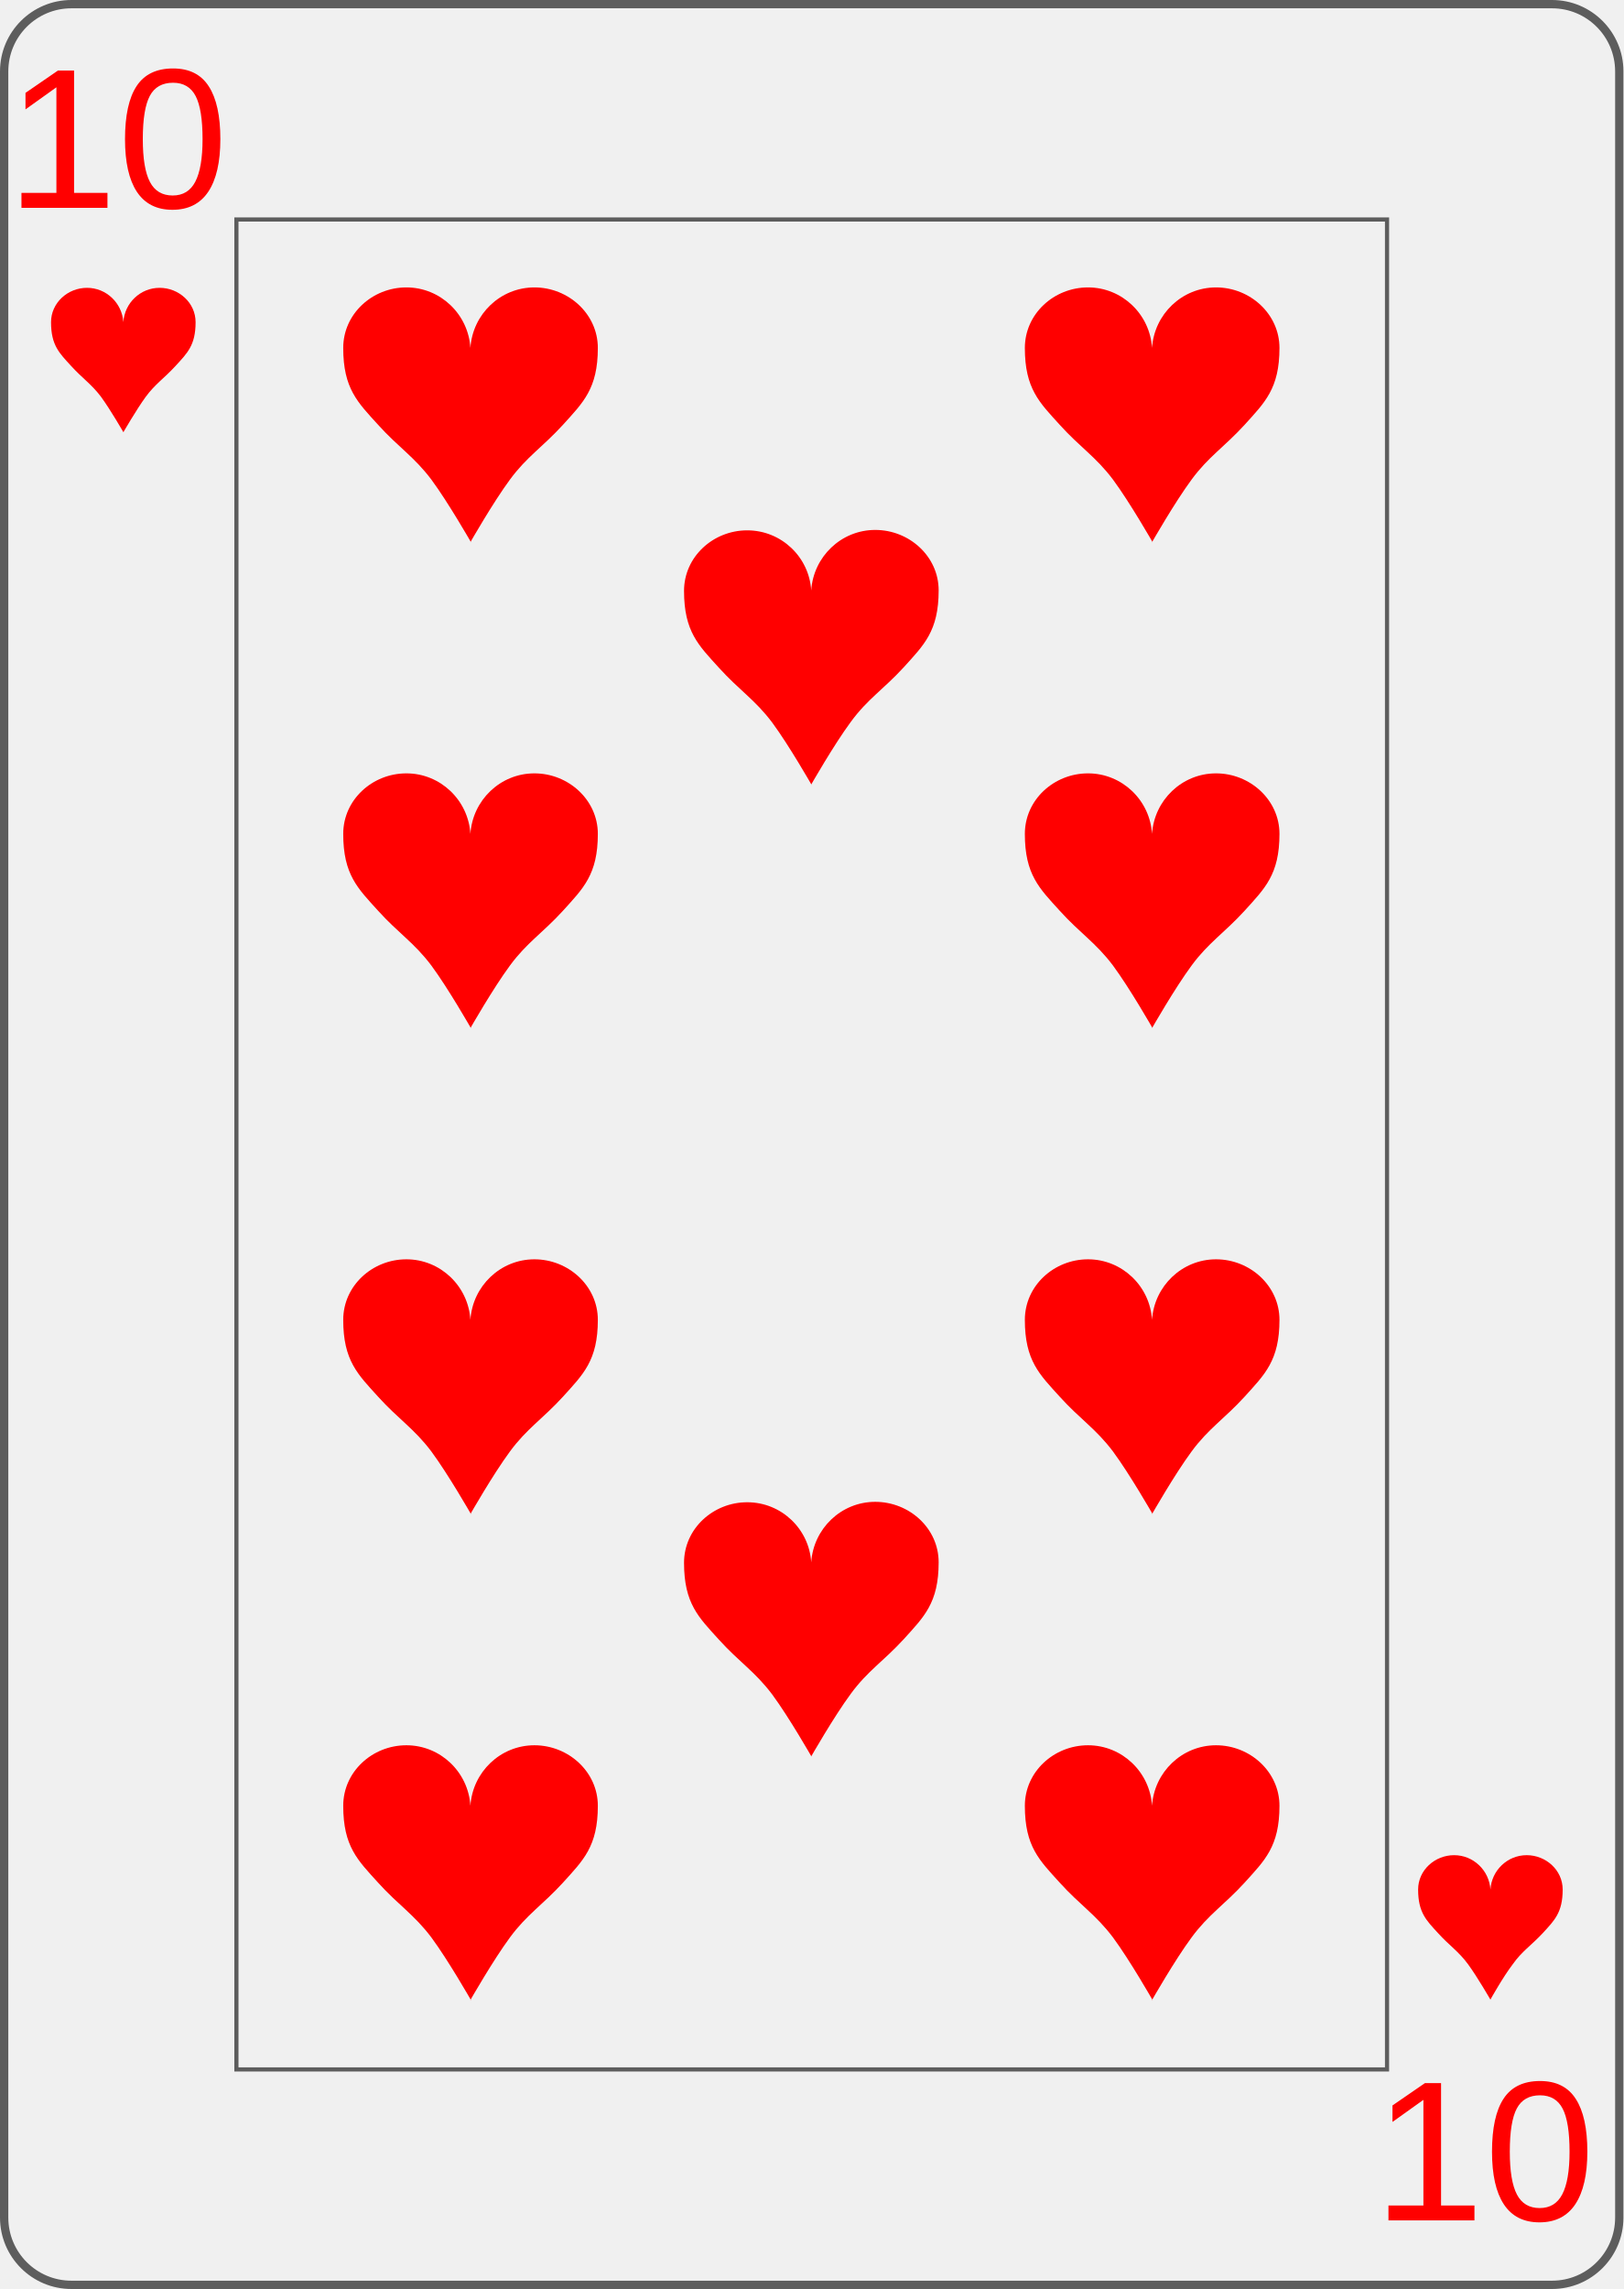
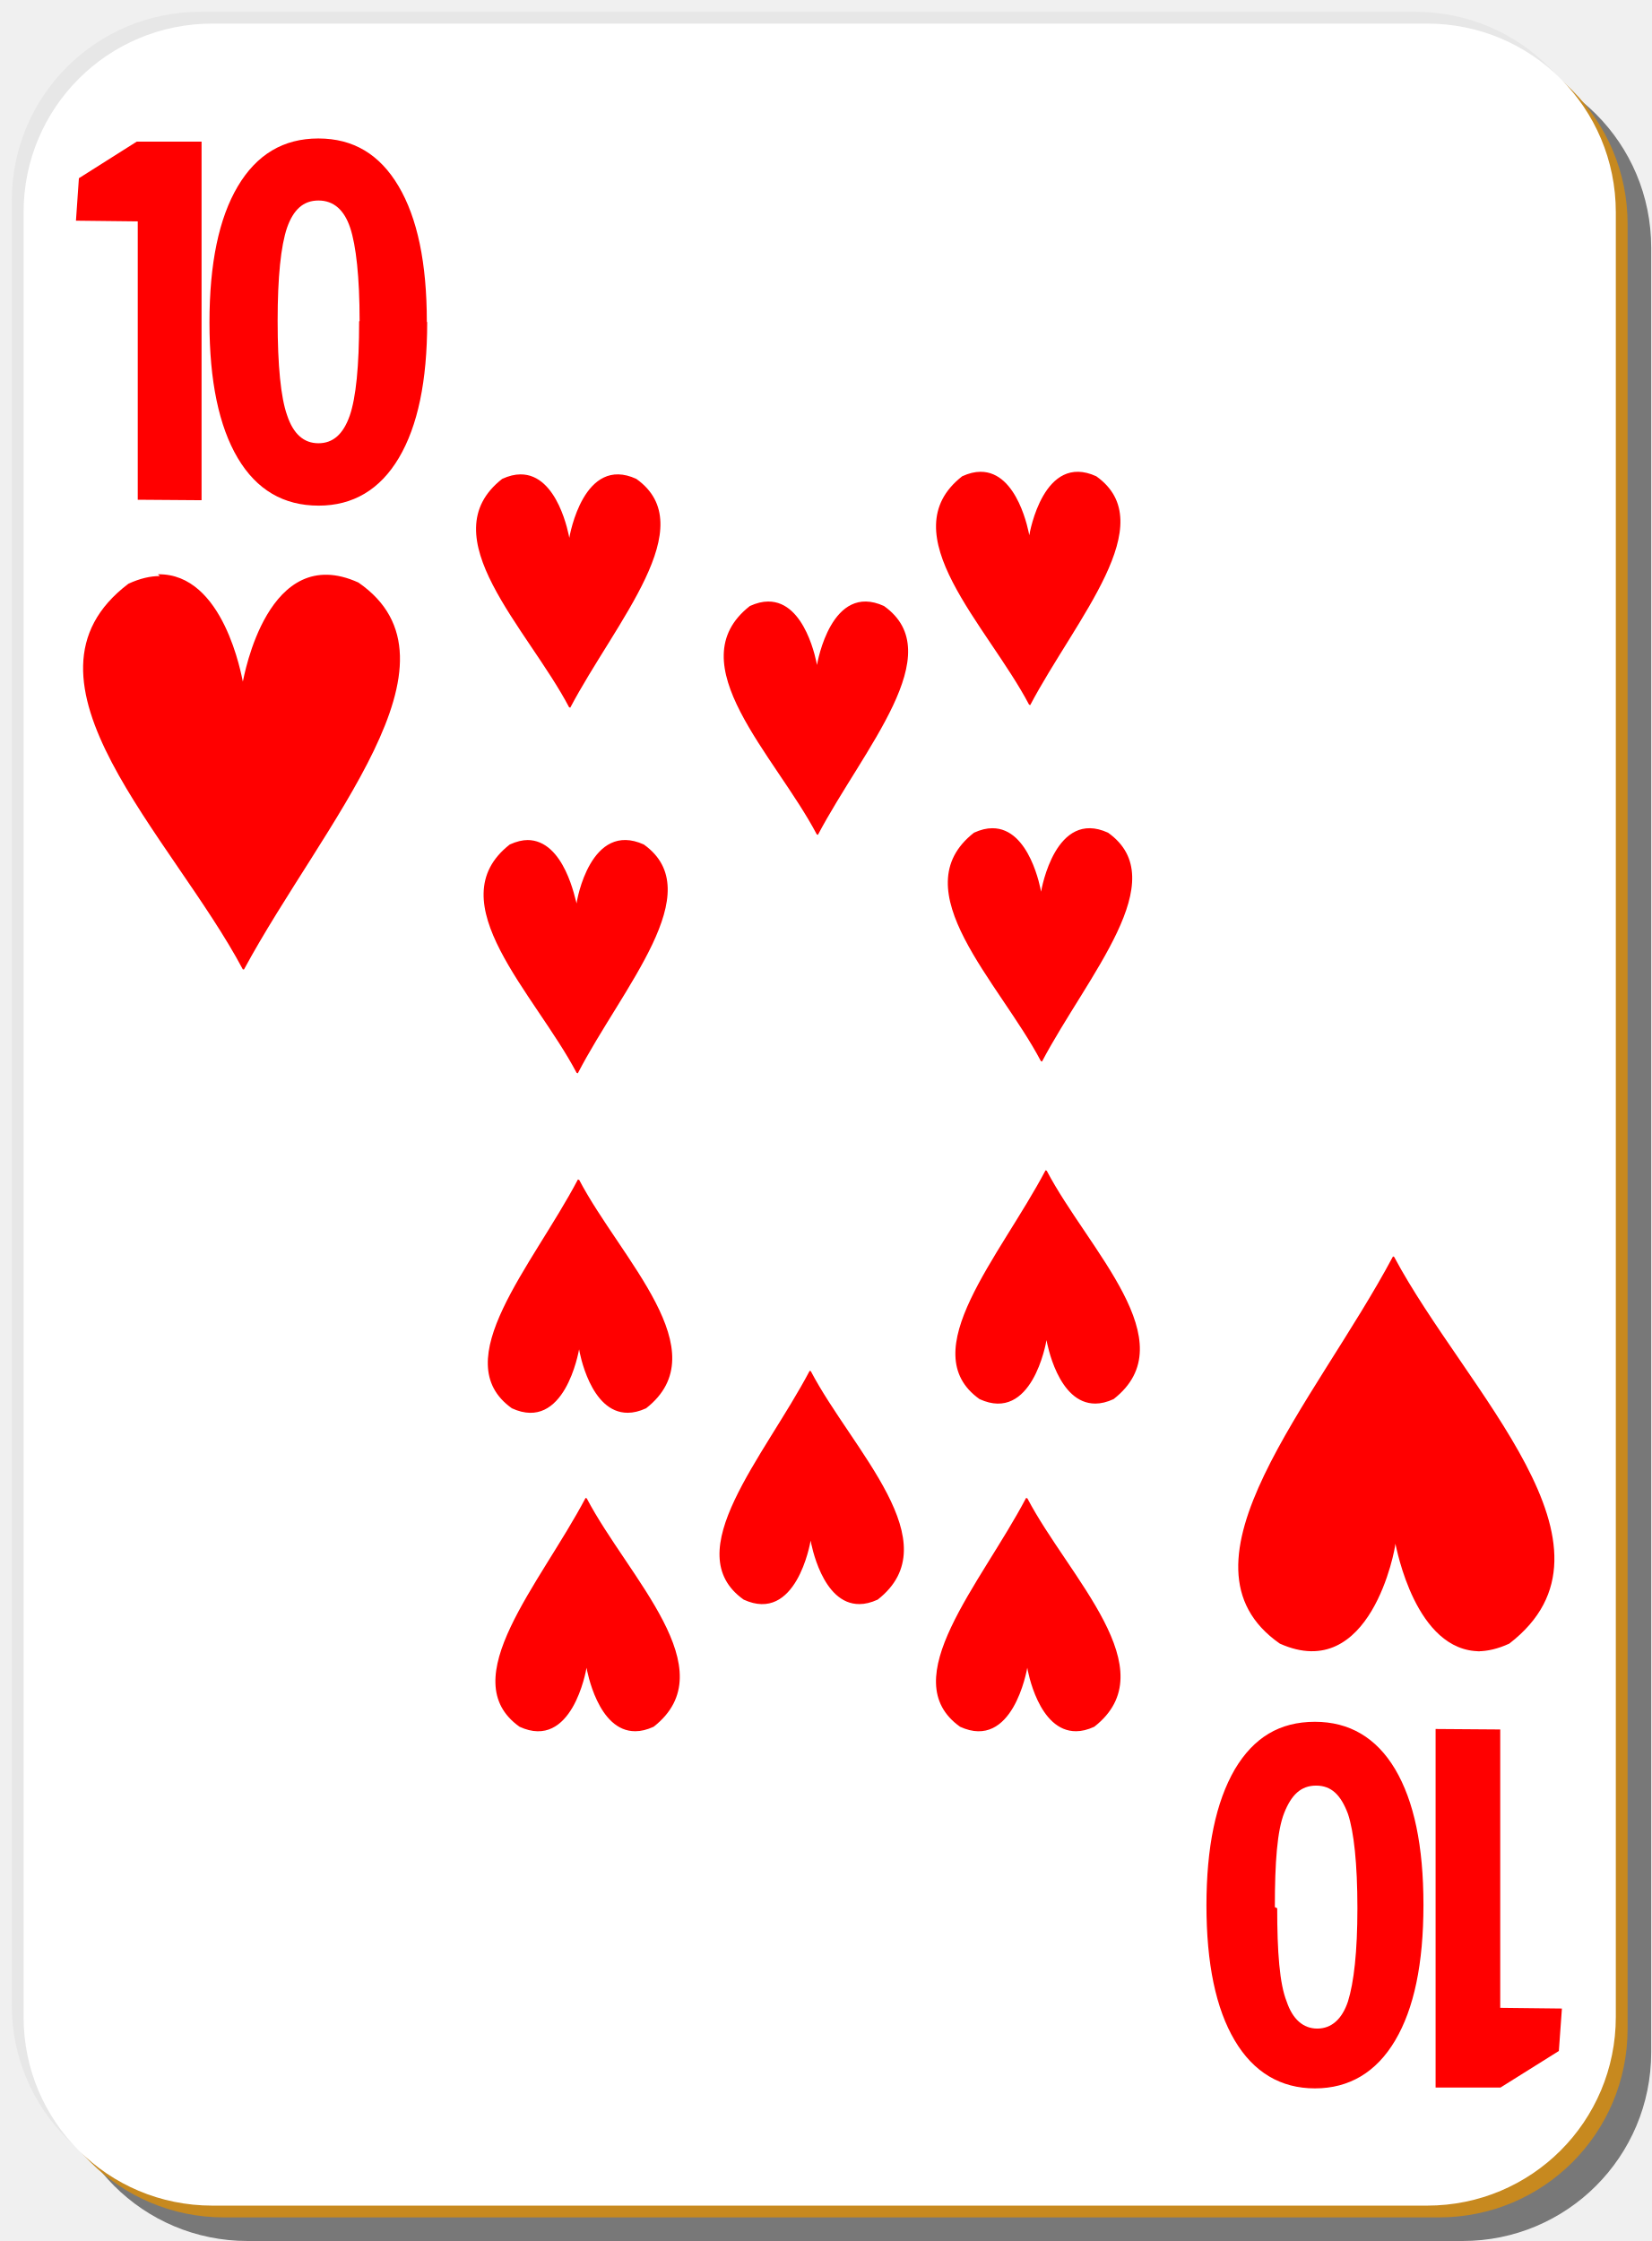
- <svg xmlns="http://www.w3.org/2000/svg" width="195.3" height="275.32" viewBox="0 0 195.3 275.32" version="1">
-   <g>
-     <g fill="none" stroke="#000" transform="translate(-276.37 -312.7)">
-       <rect width="194.3" height="274.32" x="276.87" y="313.2" ry="8.09" rx="8.09" opacity=".61" />
-       <rect width="138.42" height="222.51" x="304.81" y="339.1" stroke-width=".5" ry="0" rx="0" opacity=".61" />
-     </g>
-     <text x="218.95" y="324.86" fill="red" style="line-height:125%" font-size="24" font-family="Arial" transform="translate(-218.195 -299.86)">
-       <tspan x="218.95" y="324.86" style="line-height:125%">10</tspan>
-     </text>
-     <text x="383.4" y="566.93" fill="red" style="line-height:125%" font-size="24" font-family="Arial" transform="translate(-218.195 -299.86)">
-       <tspan x="383.4" y="566.93" style="line-height:125%">10</tspan>
-     </text>
-     <g fill="red">
-       <path d="M56.65 65.2s-2.72-4.76-4.76-7.52c-2.08-2.76-3.98-3.9-6.4-6.58-2.45-2.7-4.2-4.35-4.2-9.25 0-4.1 3.5-7.28 7.6-7.28s7.45 3.23 7.7 7.28c.26-4.05 3.6-7.28 7.7-7.28s7.63 3.2 7.63 7.28c0 4.9-1.77 6.56-4.2 9.25-2.44 2.67-4.34 3.82-6.37 6.58-2.04 2.76-4.76 7.53-4.76 7.53z" />
-     </g>
-     <g fill="red">
-       <path d="M14.84 51.98s-1.55-2.7-2.7-4.27C11 46.2 9.9 45.5 8.54 44c-1.4-1.53-2.4-2.47-2.4-5.25 0-2.32 2-4.13 4.33-4.13 2.32 0 4.22 1.83 4.37 4.13.14-2.3 2.04-4.13 4.36-4.13 2.32 0 4.33 1.8 4.33 4.13 0 2.78-1 3.72-2.4 5.25-1.37 1.5-2.45 2.17-3.6 3.73-1.15 1.58-2.7 4.28-2.7 4.28z" />
-     </g>
-     <g fill="red">
-       <path d="M179.3 240.52s-1.55-2.7-2.7-4.27c-1.15-1.56-2.23-2.22-3.6-3.73-1.4-1.53-2.4-2.47-2.4-5.25 0-2.32 2-4.13 4.33-4.13 2.32 0 4.22 1.83 4.37 4.13.14-2.3 2.04-4.13 4.36-4.13 2.32 0 4.33 1.8 4.33 4.13 0 2.78-1 3.72-2.4 5.25-1.4 1.5-2.5 2.17-3.6 3.73-1.2 1.57-2.7 4.27-2.7 4.27z" />
-     </g>
-     <g fill="red">
-       <path d="M138.65 65.2s-2.72-4.76-4.76-7.52c-2.08-2.76-3.98-3.9-6.4-6.58-2.45-2.7-4.2-4.35-4.2-9.25 0-4.1 3.5-7.28 7.6-7.28s7.45 3.23 7.7 7.28c.26-4.05 3.6-7.28 7.7-7.28s7.63 3.2 7.63 7.28c0 4.9-1.77 6.56-4.2 9.25-2.44 2.67-4.34 3.82-6.37 6.58-2.04 2.76-4.76 7.53-4.76 7.53z" />
-     </g>
-     <g fill="red">
-       <path d="M138.65 240.56s-2.72-4.77-4.76-7.53c-2.08-2.76-3.98-3.9-6.4-6.58-2.45-2.7-4.2-4.35-4.2-9.25 0-4.1 3.5-7.28 7.6-7.28s7.45 3.23 7.7 7.28c.26-4.05 3.6-7.28 7.7-7.28s7.63 3.2 7.63 7.28c0 4.9-1.77 6.56-4.2 9.25-2.44 2.67-4.34 3.82-6.37 6.58-2.04 2.76-4.76 7.53-4.76 7.53z" />
-     </g>
-     <g fill="red">
-       <path d="M138.65 182.1s-2.72-4.76-4.76-7.52c-2.08-2.76-3.98-3.9-6.4-6.58-2.45-2.7-4.2-4.35-4.2-9.25 0-4.1 3.5-7.28 7.6-7.28s7.45 3.23 7.7 7.28c.26-4.05 3.6-7.28 7.7-7.28s7.63 3.2 7.63 7.28c0 4.9-1.77 6.56-4.2 9.25-2.44 2.67-4.34 3.82-6.37 6.58-2.04 2.76-4.76 7.53-4.76 7.53z" />
-     </g>
-     <g fill="red">
-       <path d="M97.65 211.33s-2.72-4.77-4.76-7.53c-2.08-2.76-3.98-3.9-6.4-6.58-2.45-2.7-4.2-4.35-4.2-9.25 0-4.1 3.5-7.28 7.6-7.28s7.45 3.2 7.7 7.23c.26-4.05 3.6-7.28 7.7-7.28s7.63 3.18 7.63 7.27c0 4.9-1.77 6.56-4.2 9.25-2.44 2.66-4.34 3.8-6.37 6.57-2.04 2.76-4.76 7.53-4.76 7.53z" />
-     </g>
-     <g fill="red">
-       <path d="M56.65 123.66s-2.72-4.77-4.76-7.53c-2.08-2.76-3.98-3.9-6.4-6.58-2.45-2.7-4.2-4.35-4.2-9.25 0-4.1 3.5-7.28 7.6-7.28s7.45 3.23 7.7 7.28c.26-4.05 3.6-7.28 7.7-7.28s7.63 3.2 7.63 7.28c0 4.9-1.77 6.56-4.2 9.25-2.44 2.67-4.34 3.82-6.37 6.58-2.04 2.76-4.76 7.53-4.76 7.53z" />
-     </g>
-     <g fill="red">
-       <path d="M97.65 94.43s-2.72-4.77-4.76-7.53c-2.08-2.76-3.98-3.9-6.4-6.58-2.45-2.7-4.2-4.35-4.2-9.25 0-4.1 3.5-7.28 7.6-7.28s7.45 3.2 7.7 7.23c.26-4.05 3.6-7.28 7.7-7.28s7.63 3.18 7.63 7.27c0 4.9-1.77 6.56-4.2 9.25-2.44 2.66-4.34 3.8-6.37 6.57-2.04 2.76-4.76 7.53-4.76 7.53z" />
-     </g>
-     <g fill="red">
-       <path d="M138.65 123.66s-2.72-4.77-4.76-7.53c-2.08-2.76-3.98-3.9-6.4-6.58-2.45-2.7-4.2-4.35-4.2-9.25 0-4.1 3.5-7.28 7.6-7.28s7.45 3.23 7.7 7.28c.26-4.05 3.6-7.28 7.7-7.28s7.63 3.2 7.63 7.28c0 4.9-1.77 6.56-4.2 9.25-2.44 2.67-4.34 3.82-6.37 6.58-2.04 2.76-4.76 7.53-4.76 7.53z" />
-     </g>
-     <g fill="red">
-       <path d="M56.65 240.56s-2.72-4.77-4.76-7.53c-2.08-2.76-3.98-3.9-6.4-6.58-2.45-2.7-4.2-4.35-4.2-9.25 0-4.1 3.5-7.28 7.6-7.28s7.45 3.23 7.7 7.28c.26-4.05 3.6-7.28 7.7-7.28s7.63 3.2 7.63 7.28c0 4.9-1.77 6.56-4.2 9.25-2.44 2.67-4.34 3.82-6.37 6.58-2.04 2.76-4.76 7.53-4.76 7.53z" />
-     </g>
-     <g fill="red">
-       <path d="M56.65 182.1s-2.72-4.76-4.76-7.52c-2.08-2.76-3.98-3.9-6.4-6.58-2.45-2.7-4.2-4.35-4.2-9.25 0-4.1 3.5-7.28 7.6-7.28s7.45 3.23 7.7 7.28c.26-4.05 3.6-7.28 7.7-7.28s7.63 3.2 7.63 7.28c0 4.9-1.77 6.56-4.2 9.25-2.44 2.67-4.34 3.82-6.37 6.58-2.04 2.76-4.76 7.53-4.76 7.53z" />
-     </g>
-   </g>
+ <svg xmlns="http://www.w3.org/2000/svg" viewBox="0 0 140 190" version="1">
+   <path fill-opacity=".5" d="M21 5h103c8.86 0 16 7.14 16 16v153c0 8.86-7.14 16-16 16H21c-8.86 0-16-7.14-16-16V21c0-8.86 7.14-16 16-16z" />
+   <path fill="#e7e7e7" d="M17 1h103c8.86 0 16 7.14 16 16v153c0 8.86-7.14 16-16 16H17c-8.86 0-16-7.14-16-16V17C1 8.14 8.14 1 17 1z" />
+   <path fill="#c7891f" d="M19 3h103c8.86 0 16 7.14 16 16v153c0 8.86-7.14 16-16 16H19c-8.86 0-16-7.14-16-16V19c0-8.86 7.14-16 16-16z" />
+   <path fill="#fff" d="M18 2h103c8.86 0 16 7.14 16 16v153c0 8.86-7.14 16-16 16H18c-8.86 0-16-7.14-16-16V18C2 9.14 9.14 2 18 2z" />
+   <path fill="red" d="M11.68 42.37v-23.6l-5.24-.06.25-3.6 4.9-3.1h5.5v30.4m13.4-15.2c0-3.7-.3-6.4-.8-7.9S28.3 17 27 17s-2.13.8-2.66 2.3c-.53 1.56-.8 4.2-.8 7.9 0 3.8.27 6.5.8 8 .53 1.6 1.42 2.38 2.66 2.38s2.1-.77 2.65-2.33c.53-1.53.8-4.2.8-8m5.77.07c0 4.98-.8 8.8-2.4 11.5-1.6 2.7-3.9 4.05-6.8 4.05-2.98 0-5.26-1.34-6.86-4.03-1.6-2.7-2.4-6.55-2.4-11.5 0-5 .8-8.84 2.4-11.54 1.6-2.7 3.87-4.06 6.83-4.06s5.2 1.34 6.8 4.04c1.6 2.7 2.4 6.52 2.4 11.5" />
+   <path fill="red" fill-rule="evenodd" d="M13.55 48.84c-.8 0-1.68.2-2.66.65-10.7 8.1 3.7 21.4 9.7 32.7h.1c6.7-12.4 19.4-26.1 9.7-32.8-7.7-3.5-9.7 8-9.8 8.4-.1-.4-1.6-9.2-7.2-9.1z" />
+   <path fill="red" d="M127.2 146.63v23.6l5.23.06-.26 3.6-4.95 3.1h-5.5v-30.4m-13.43 15.2c0 3.7.2 6.4.8 7.9.5 1.5 1.4 2.3 2.6 2.3s2.1-.8 2.6-2.3c.5-1.6.8-4.2.8-7.9 0-3.8-.3-6.5-.8-8-.6-1.6-1.4-2.4-2.7-2.4-1.3 0-2.1.8-2.7 2.3-.6 1.5-.8 4.2-.8 8m-5.8-.1c0-5 .8-8.8 2.4-11.57 1.6-2.7 3.8-4.04 6.8-4.04 2.9 0 5.2 1.33 6.8 4.02 1.6 2.7 2.4 6.5 2.4 11.5s-.8 8.8-2.4 11.5-3.9 4.06-6.8 4.06-5.2-1.36-6.8-4.06-2.4-6.5-2.4-11.5" />
+   <path fill="red" fill-rule="evenodd" d="M125.3 140c.8 0 1.7-.2 2.67-.65 10.65-8.2-3.7-21.42-9.76-32.78l-.1-.05c-6.6 12.4-19.3 26.06-9.6 32.83 7.7 3.46 9.8-8.06 9.8-8.47.1.36 1.7 9.15 7.2 9.12zM65.13 51c-.47 0-.98.12-1.55.38-6.18 4.84 2.15 12.66 5.67 19.36l.1.04c3.87-7.33 11.23-15.4 5.6-19.4-4.45-2.04-5.64 4.76-5.68 5-.04-.2-.95-5.4-4.14-5.38zm7.74 85c.47 0 .98-.12 1.55-.38 6.18-4.84-2.15-12.65-5.67-19.36l-.1-.04c-3.87 7.34-11.23 15.4-5.6 19.4 4.45 2.05 5.64-4.76 5.68-5 .04.2.95 5.4 4.14 5.38zM44.13 40.22c-.47 0-.98.12-1.55.38-6.18 4.84 2.15 12.66 5.67 19.36l.1.04c3.87-7.33 11.23-15.4 5.6-19.4-4.45-2.04-5.64 4.76-5.68 5-.04-.2-.95-5.4-4.14-5.38zm39-.22c-.47 0-.98.12-1.55.38-6.18 4.84 2.15 12.66 5.67 19.36l.1.04c3.87-7.33 11.23-15.4 5.6-19.4-4.45-2.04-5.64 4.76-5.68 5-.04-.2-.95-5.4-4.14-5.38zM44.77 71.22c-.47 0-.98.12-1.55.38-6.18 4.84 2.15 12.66 5.67 19.36l.1.04c3.8-7.33 11.2-15.4 5.6-19.4-4.5-2.04-5.7 4.76-5.7 5-.1-.2-1-5.4-4.2-5.38zm39.36-1c-.47 0-.98.12-1.55.38-6.18 4.84 2.15 12.66 5.67 19.36l.1.04c3.87-7.33 11.23-15.4 5.6-19.4-4.45-2.04-5.64 4.76-5.68 5-.04-.2-.95-5.4-4.14-5.38zm-30.9 49.56c.47 0 .98-.12 1.55-.38 6.18-4.84-2.15-12.65-5.67-19.36L49 100c-3.86 7.34-11.22 15.4-5.6 19.4 4.46 2.05 5.65-4.76 5.7-5 .03.2.94 5.4 4.13 5.38zm.64 27c.47 0 .98-.12 1.55-.38 6.18-4.84-2.15-12.65-5.67-19.36l-.1-.04c-3.87 7.34-11.23 15.4-5.6 19.4 4.45 2.05 5.64-4.76 5.68-5 .04.2.95 5.4 4.14 5.38zm37.37 0c.46 0 .98-.12 1.54-.38 6.2-4.84-2.15-12.65-5.67-19.36L87 127c-3.86 7.34-11.22 15.4-5.6 19.4 4.46 2.05 5.65-4.76 5.7-5 .03.2.94 5.4 4.14 5.38zM92.88 119c.46 0 .98-.12 1.54-.38 6.2-4.84-2.15-12.65-5.67-19.36l-.1-.04c-3.87 7.34-11.23 15.4-5.6 19.4 4.45 2.05 5.64-4.76 5.68-5 .04.2.95 5.4 4.15 5.38z" />
</svg>
